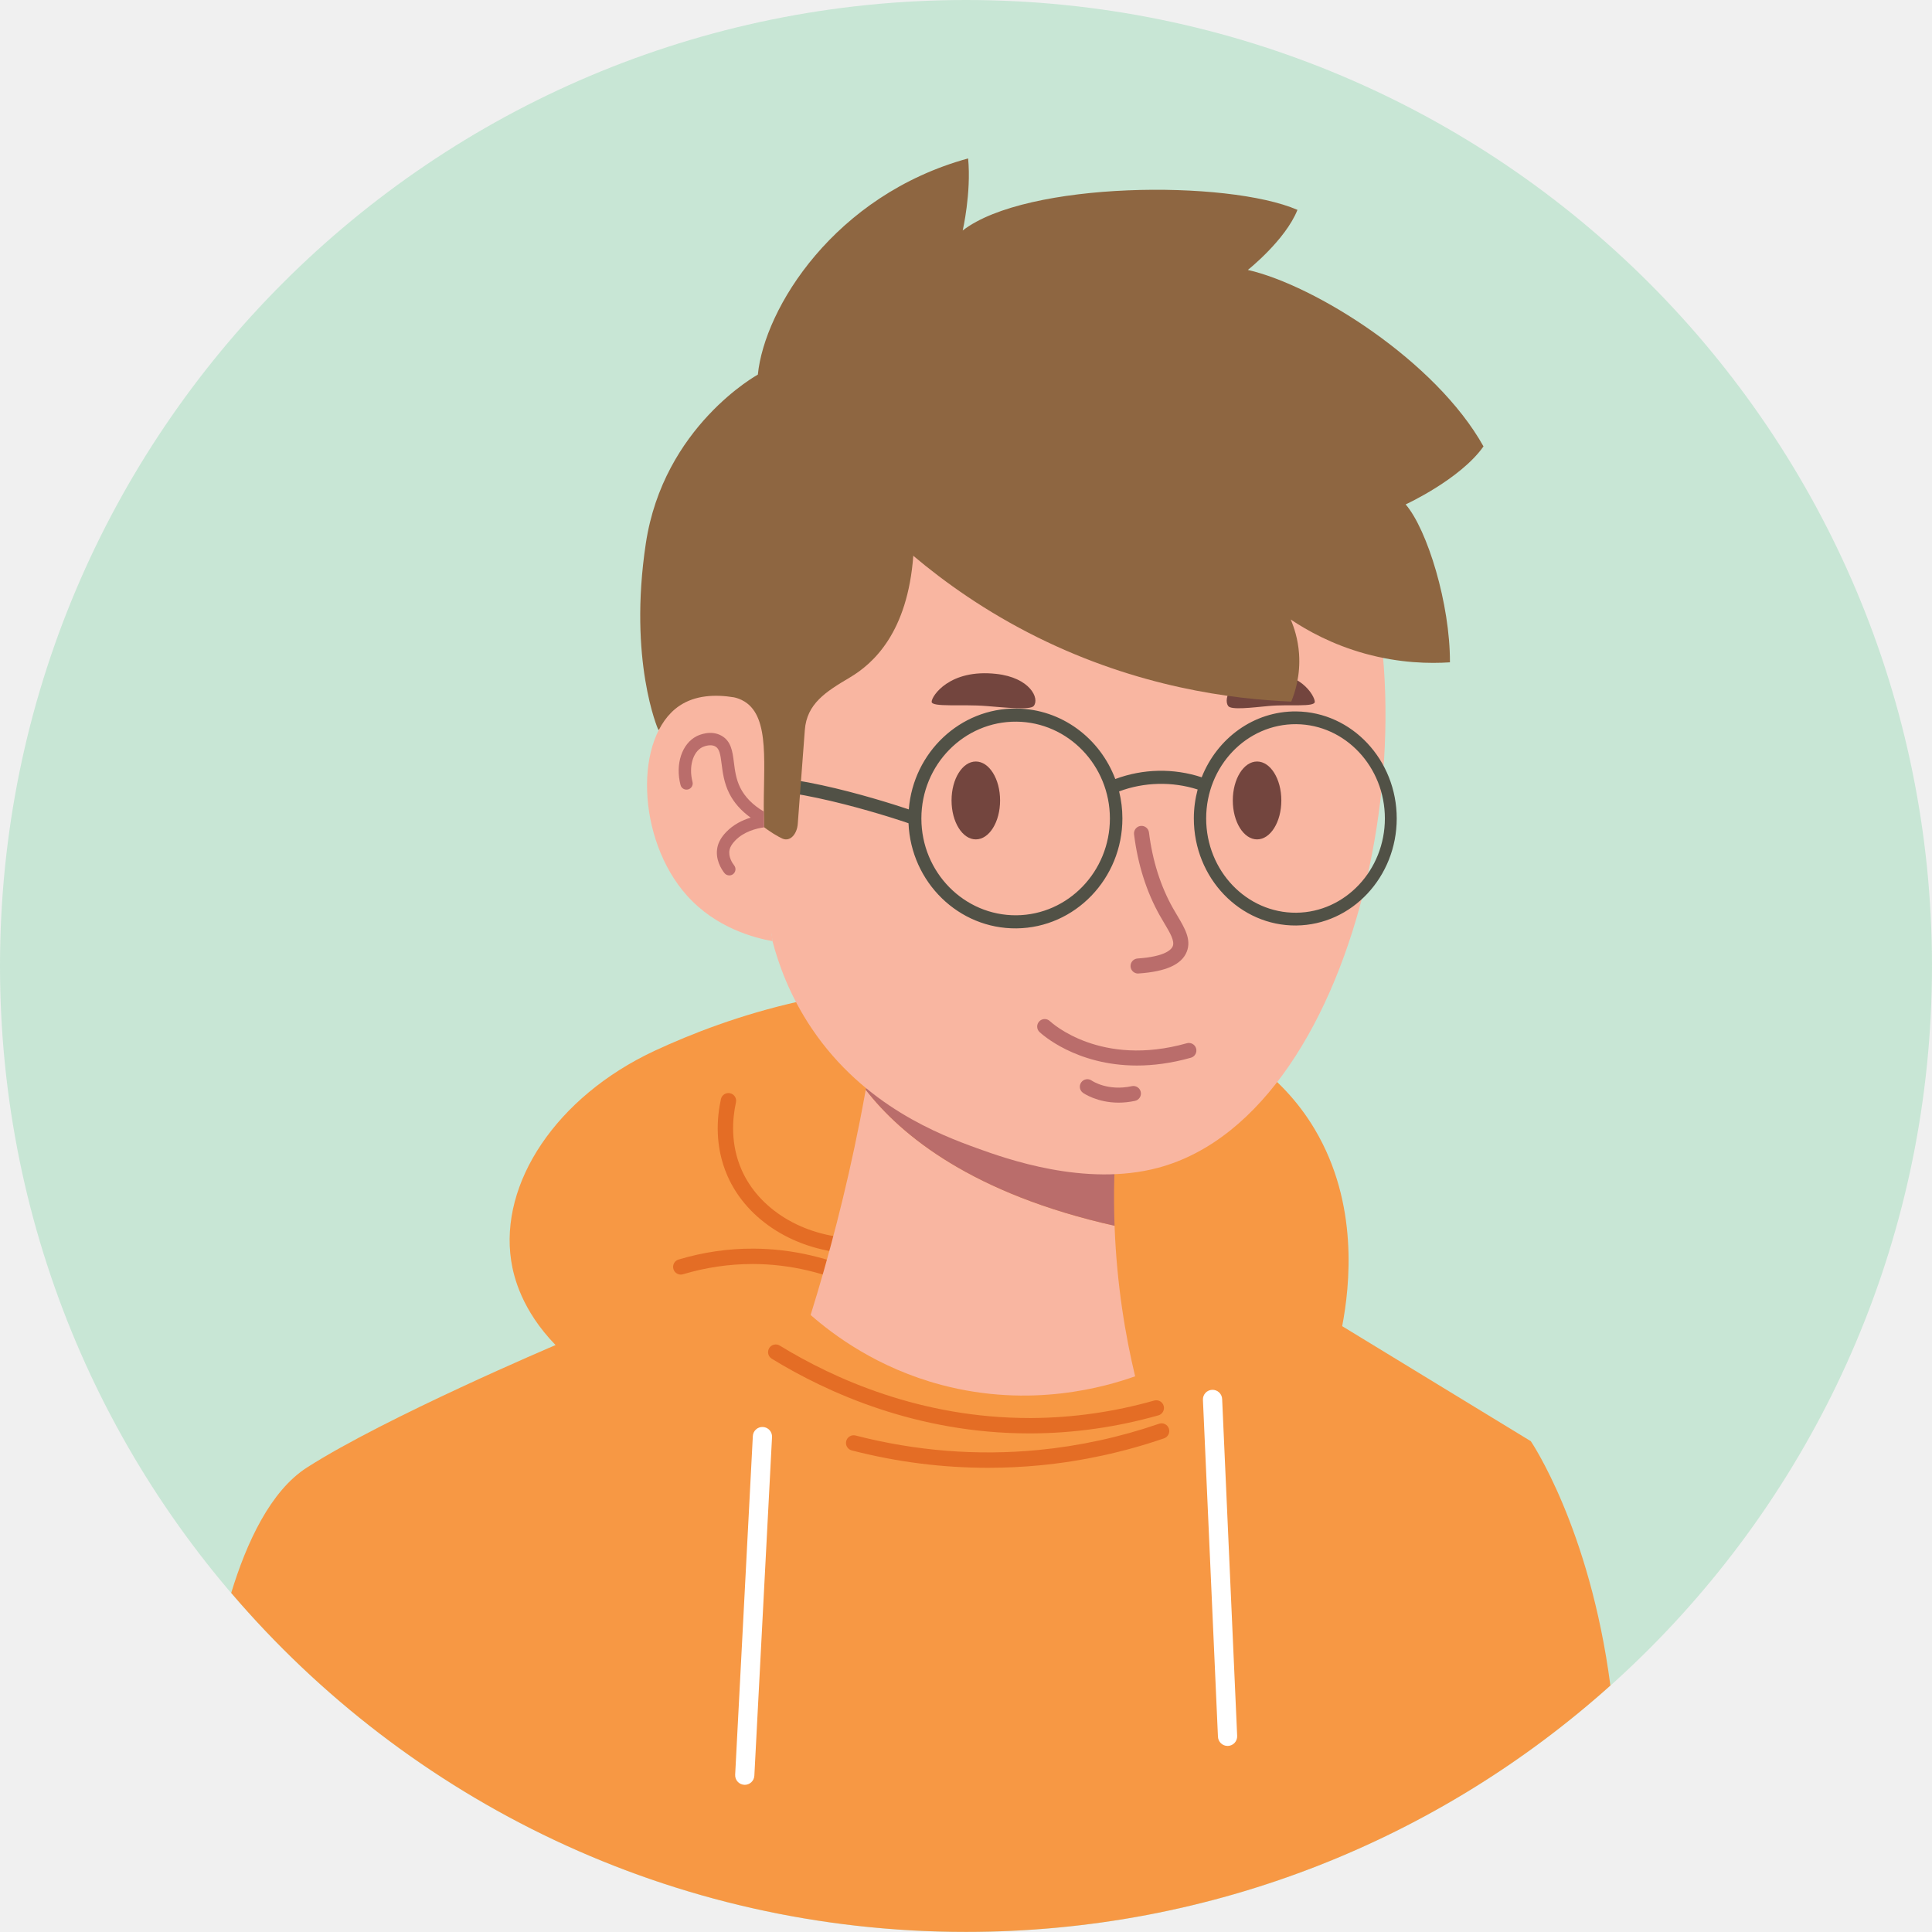
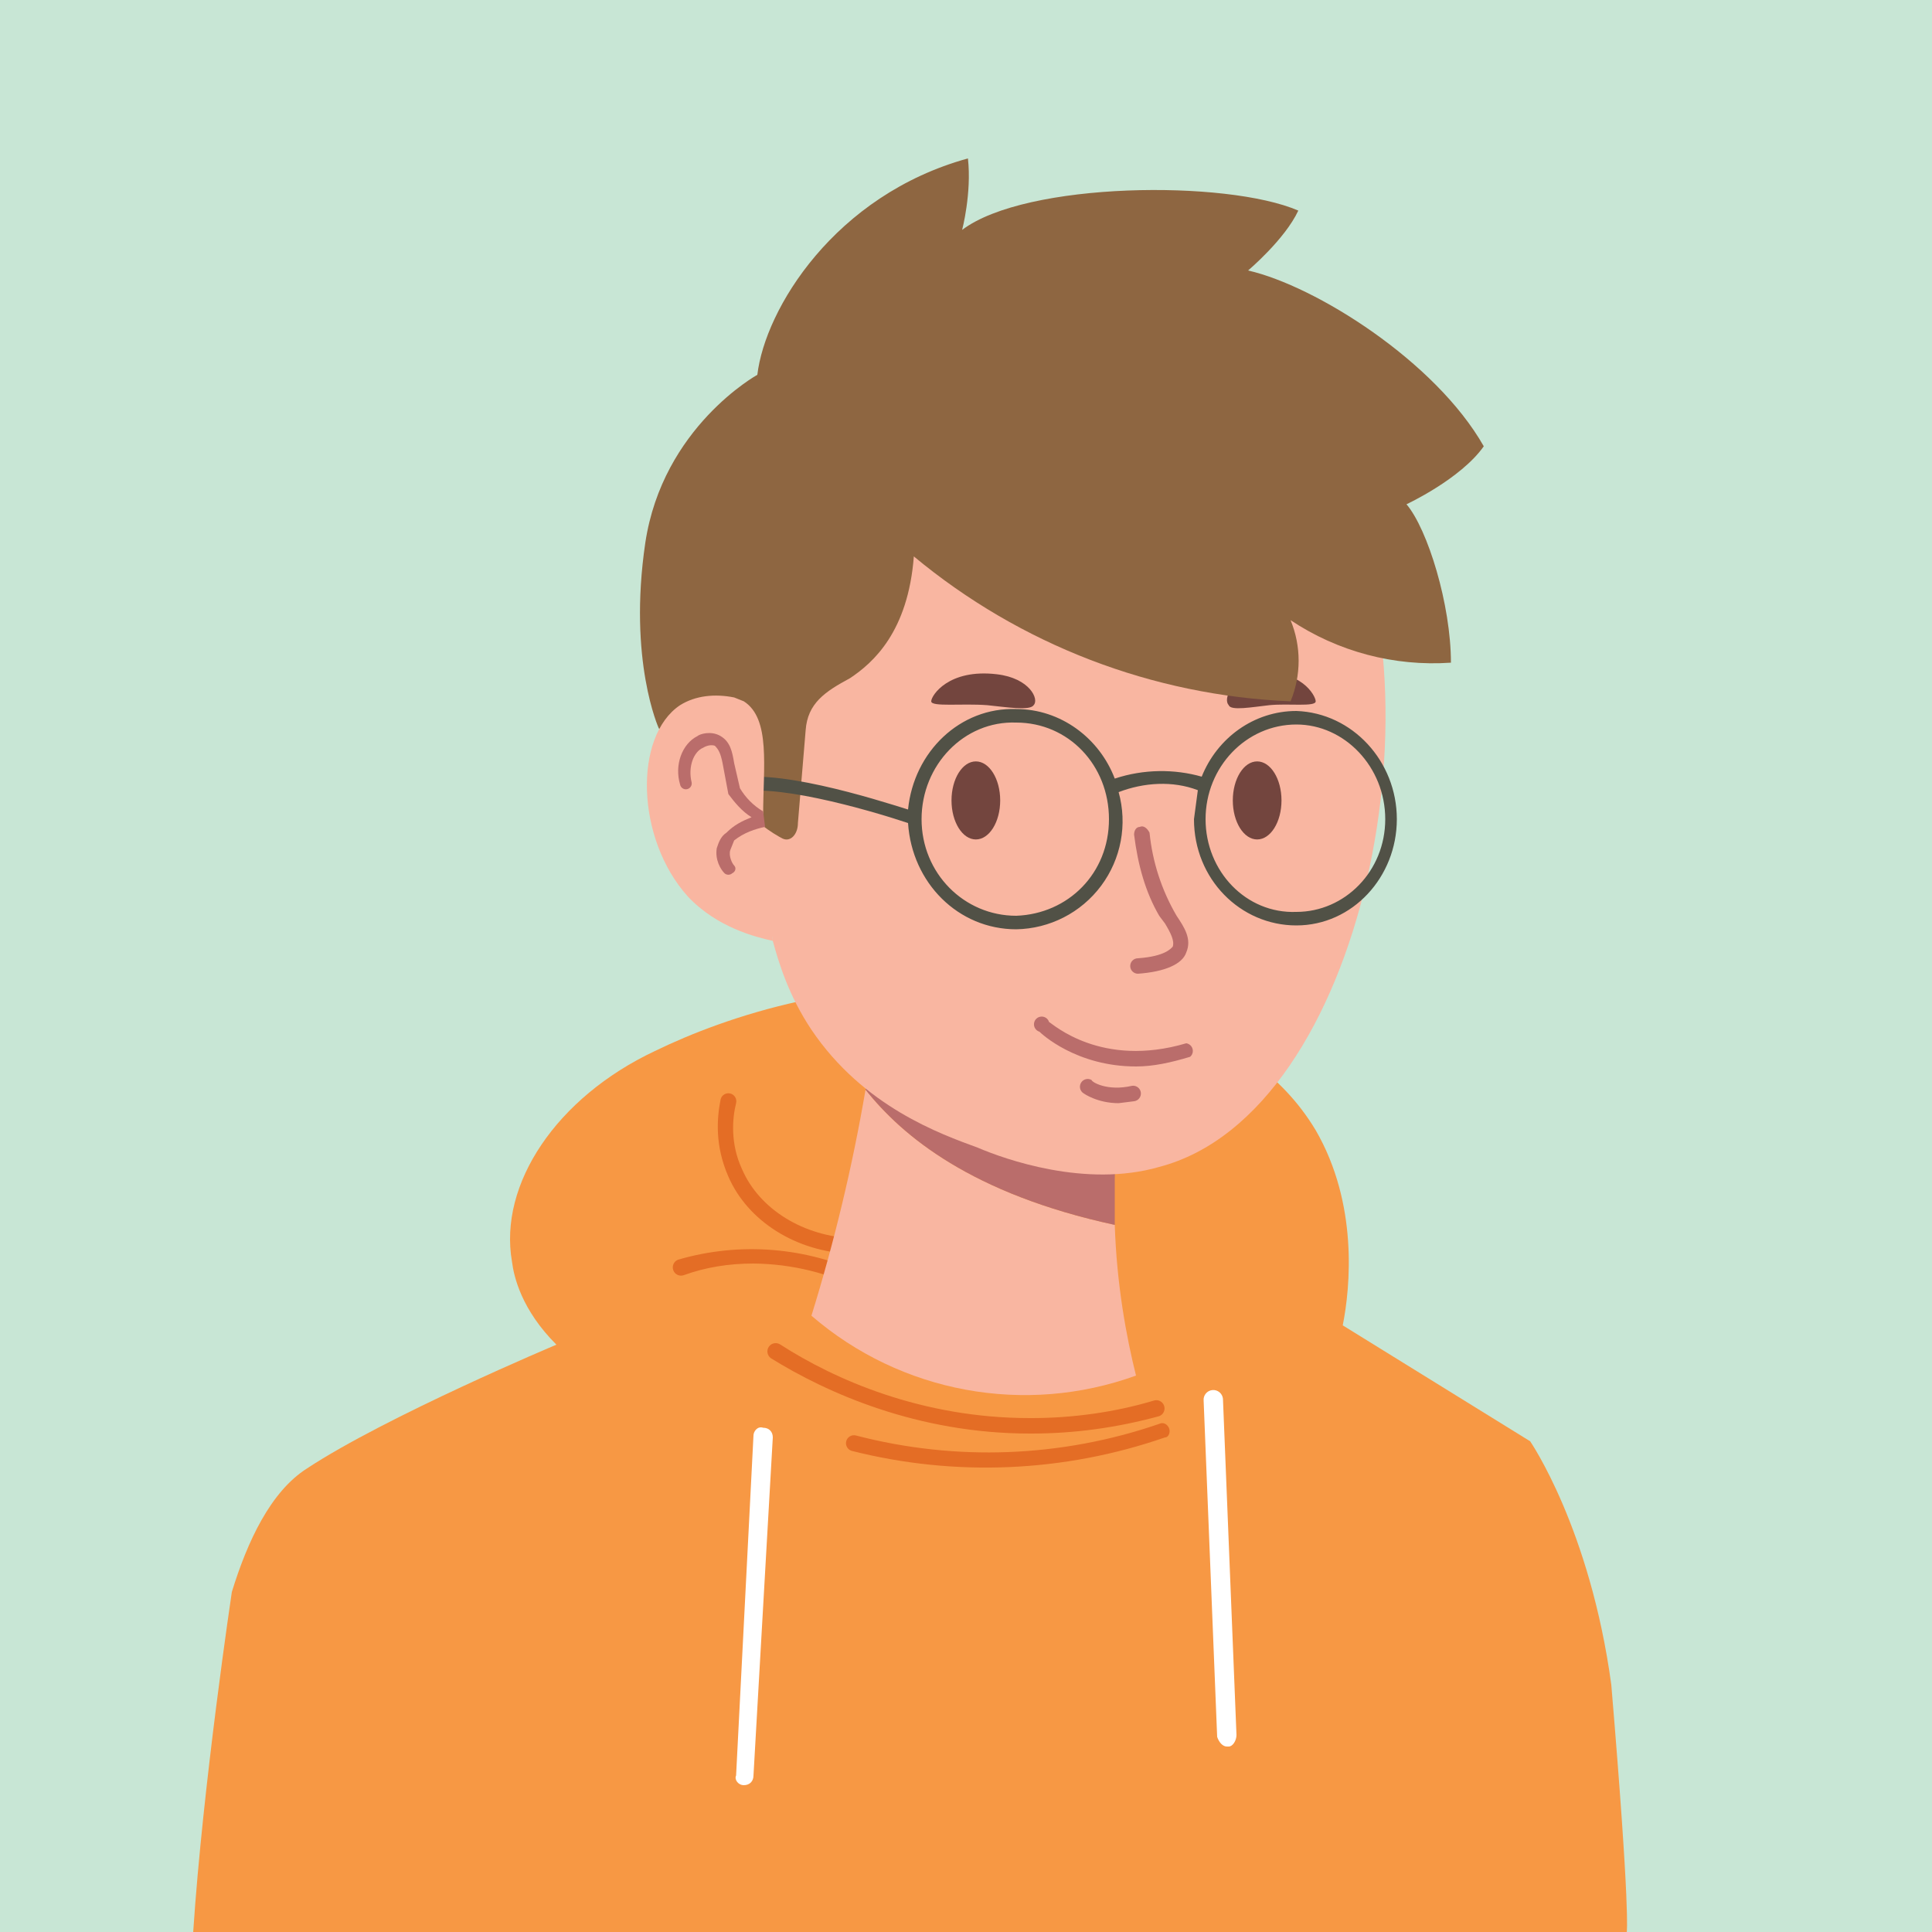
- <svg xmlns="http://www.w3.org/2000/svg" version="1.1" x="0px" y="0px" viewBox="0 0 1004.63 1004.63" style="enable-background:new 0 0 1004.63 1004.63;" xml:space="preserve">
-   <style type="text/css">
- 	.st0{fill:#C8E6D5;}
- 	.st1{fill:#F79844;}
- 	.st2{fill:#E46D25;}
- 	.st3{fill:#F9B6A1;}
- 	.st4{fill:#BA6D6B;}
- 	.st5{fill:#73453E;}
- 	.st6{fill:#FFFFFF;}
- 	.st7{fill:#515146;}
- 	.st8{fill:#8E6641;}
- </style>
-   <g id="BG">
-     <circle class="st0" cx="502.31" cy="502.31" r="502.31" />
-   </g>
-   <g id="Sweater">
-     <path class="st1" d="M502.31,1004.57c128.76,0,246.19-48.45,335.08-128.12c-10.76-82.18-41.38-127.04-41.38-127.04l-98.08-59.81   c4-20.98,8.71-63.57-14.15-102.19c-35.7-60.32-113.34-68.24-161.69-73.18c-79.19-8.08-143.96,14.64-181.72,32.19   c-51.29,23.96-80.72,68.99-74.56,109.17c1.29,8.42,5.53,25.72,23.08,43.84c0,0-88.33,37.46-129.25,63.66   c-18.98,12.15-31.45,39.03-39.41,65.22C212.35,936.18,349.34,1004.57,502.31,1004.57z" />
-   </g>
-   <g id="SweaterS">
-     <g>
-       <path class="st2" d="M443.46,651.83c0.05,0,0.1,0,0.15,0c2.14,0,3.91-1.69,3.99-3.85c0.08-2.21-1.64-4.06-3.85-4.15    c-26.33-1-49.17-15-58.18-35.66c-5.79-13.29-4.76-26.33-2.88-34.93c0.47-2.16-0.89-4.29-3.05-4.76c-2.16-0.47-4.29,0.89-4.76,3.05    c-2.14,9.75-3.3,24.58,3.36,39.84C388.47,634.83,414.07,650.71,443.46,651.83z" />
-       <path class="st2" d="M448.73,670.62c1.48,0,2.91-0.83,3.6-2.25c0.97-1.99,0.14-4.38-1.85-5.35c-18.32-8.9-38.58-13.66-58.57-13.74    c-13.18-0.08-26.31,1.85-39.05,5.67c-2.12,0.63-3.32,2.86-2.68,4.98c0.63,2.12,2.87,3.31,4.98,2.68    c11.81-3.54,23.97-5.33,36.18-5.33c0.18,0,0.36,0,0.54,0c18.8,0.08,37.86,4.56,55.11,12.94    C447.55,670.49,448.14,670.62,448.73,670.62z" />
-       <path class="st2" d="M536.67,745.36c22.05-0.13,44.15-3.29,65.68-9.38c2.12-0.6,3.36-2.81,2.76-4.94    c-0.6-2.12-2.81-3.36-4.94-2.76c-20.83,5.9-42.21,8.95-63.54,9.08c-0.46,0-0.92,0-1.38,0c-56.48,0-101.7-20.44-129.77-37.66    c-1.88-1.16-4.35-0.57-5.5,1.32s-0.57,4.35,1.32,5.5c28.95,17.76,75.61,38.84,133.96,38.84    C535.71,745.36,536.19,745.36,536.67,745.36z" />
-       <path class="st2" d="M607.8,742.82c-0.72-2.09-3-3.2-5.08-2.48c-20.35,7-41.46,11.59-62.77,13.65    c-31.79,3.06-63.77,0.53-95.05-7.53c-2.14-0.56-4.32,0.74-4.87,2.88c-0.55,2.14,0.74,4.32,2.88,4.87    c23.37,6.02,47.11,9.04,70.89,9.04c8.98,0,17.96-0.43,26.93-1.29c21.93-2.11,43.66-6.84,64.6-14.04    C607.41,747.19,608.52,744.91,607.8,742.82z" />
+ <svg xmlns="http://www.w3.org/2000/svg" viewBox="0 0 1000 1000">
+   <defs>
+     <style>.uuid-0894fe65-5e07-485b-9f55-151967c59c6c{fill:#fff}.uuid-1b224327-1085-4d5f-8acb-26370e6fd4d5{fill:#73453e}.uuid-4b107e85-52b5-48a9-9b70-6d681ab239c4{fill:#ba6d6b}.uuid-acaa2c76-7b27-4aee-87a6-fb85c0f136bf{fill:#f9b6a1}.uuid-7943e48f-d04f-43b7-93a4-c0b4299084d1{fill:#8e6641}.uuid-2cbb1cad-14b8-48af-98e2-b61c467405db{fill:#e46d25}</style>
+   </defs>
+   <path id="uuid-1fae2cf9-3107-4669-9d88-338bd1f888cc" d="M0 0h1000v1000H0z" data-name="BG" style="fill:#c8e6d5" />
+   <g id="uuid-1a9cf2b5-6214-4da6-904a-9e97f5d1f6c1" data-name="Sweater">
+     <path d="M834 872c-11-81-42-126-42-126l-97-60c4-20 8-63-14-101-36-60-113-68-161-73-79-8-144 14-181 32-51 24-81 69-74 109 1 8 5 25 23 43 0 0-88 37-129 64-19 12-31 38-39 64 0 0-15 100-20 176h742s2-9-8-128Z" style="fill:#f79844" />
+     <g id="uuid-dcf642f4-4823-4f2e-9823-5ef7da12bd24" data-name="SweaterS">
+       <path d="M441 649h1a4 4 0 0 0 0-8c-26-1-49-15-58-36-6-13-5-26-3-34a4 4 0 1 0-8-2c-2 10-3 24 4 40 10 23 35 39 64 40ZM447 668a4 4 0 0 0 1-8 136 136 0 0 0-97-8 4 4 0 1 0 3 8c11-4 23-6 36-6a128 128 0 0 1 57 14ZM534 742c22 0 44-3 66-9a4 4 0 0 0-3-8c-20 6-42 9-63 9h-1c-56 0-101-20-129-38a4 4 0 0 0-5 7c29 18 76 39 134 39h1Z" class="uuid-2cbb1cad-14b8-48af-98e2-b61c467405db" />
+       <path d="M605 739c-1-2-3-3-5-2a272 272 0 0 1-157 6 4 4 0 1 0-2 8 283 283 0 0 0 162-7c2 0 3-3 2-5Z" class="uuid-2cbb1cad-14b8-48af-98e2-b61c467405db" />
    </g>
  </g>
-   <g id="Neck">
-     <g>
-       <path class="st3" d="M579.57,637.38c-73.76-16.53-110.91-46.84-129.39-70.7c-0.96,5.34-1.97,10.72-3.04,16.16    c-7.31,37.05-16.21,70.79-25.62,100.94c11.86,10.39,34.69,27.53,68.02,36.37c46.74,12.39,85.61,0.89,100.72-4.48    C585.27,694.83,580.7,668.28,579.57,637.38z" />
-       <path class="st4" d="M579.43,612.34c1.36-51.09,12.35-92.83,22.53-121.76l-139.11-24.68c-2.24,30.74-6.16,64.53-12.67,100.8    c18.48,23.85,55.62,54.16,129.39,70.7C579.27,629.32,579.2,620.97,579.43,612.34z" />
-     </g>
+   <g id="uuid-6c9b0c22-0bb7-4bc8-8965-5250dc6d19b4" data-name="Neck">
+     <path d="M577 634c-74-16-110-46-129-70a916 916 0 0 1-28 117 169 169 0 0 0 168 31c-5-20-10-47-11-78Z" class="uuid-acaa2c76-7b27-4aee-87a6-fb85c0f136bf" />
+     <path d="M577 610c1-51 12-93 22-122l-138-24c-3 30-6 64-13 100 19 24 55 54 129 70v-24Z" class="uuid-4b107e85-52b5-48a9-9b70-6d681ab239c4" />
  </g>
-   <g id="Face">
-     <path class="st3" d="M401.69,489.39c2.92,11.14,8.64,28,20.53,45.6c27.19,40.23,66.79,55.19,85.87,62.09   c14.7,5.31,56.22,20.33,94.21,10.14c108.05-28.97,149.81-251.57,92.31-354.42c-9.64-17.24-20.14-27.67-25.44-32.51   c-44.43-40.53-113.47-43.47-161.33-27.84c-67.63,22.08-116.78,88.99-124.92,169.36L401.69,489.39z" />
+   <path id="uuid-b40c9d6b-b631-4d21-a786-58fb4ccb2046" d="M400 487c3 11 8 28 20 46 27 40 67 54 86 61 14 6 56 21 94 10 107-28 149-250 91-352-9-18-20-28-25-33-44-40-113-43-161-27-67 22-116 88-124 168l19 127Z" class="uuid-acaa2c76-7b27-4aee-87a6-fb85c0f136bf" data-name="Face" />
+   <g id="uuid-28533b4b-4b46-47f3-a014-fe44eda95696" data-name="Eyes">
+     <ellipse cx="505.1" cy="414.3" class="uuid-1b224327-1085-4d5f-8acb-26370e6fd4d5" rx="12.6" ry="20.2" />
+     <ellipse cx="650.7" cy="414.3" class="uuid-1b224327-1085-4d5f-8acb-26370e6fd4d5" rx="12.6" ry="20.2" />
  </g>
-   <g id="Eyes">
-     <g>
-       <ellipse class="st5" cx="507.42" cy="416.23" rx="12.62" ry="20.25" />
-       <ellipse class="st5" cx="653.67" cy="416.23" rx="12.62" ry="20.25" />
-     </g>
+   <path id="uuid-b65c9f9a-3b28-4917-8014-c2ecf0fcad80" d="M589 504a4 4 0 0 1 0-8c14-1 17-5 18-6 1-3-1-7-4-12l-3-4c-7-12-11-26-13-42 0-2 1-4 3-4 2-1 4 1 5 3a106 106 0 0 0 14 43c4 6 8 12 5 19-2 6-11 10-25 11Z" class="uuid-4b107e85-52b5-48a9-9b70-6d681ab239c4" data-name="Nose" />
+   <g id="uuid-a1fc628d-ca35-42ff-8465-1000d4d047c6" data-name="Mouth">
+     <path d="M588 552c-31 0-49-17-50-18a4 4 0 1 1 5-5c2 1 27 24 71 11a4 4 0 0 1 2 7c-10 3-19 5-28 5ZM579 571c-11 0-18-5-18-5a4 4 0 0 1 4-7c0 1 8 6 21 3a4 4 0 1 1 1 8l-8 1Z" class="uuid-4b107e85-52b5-48a9-9b70-6d681ab239c4" />
  </g>
-   <g id="Nose">
-     <g>
-       <path class="st4" d="M591.79,506.23c-2.04,0-3.76-1.58-3.9-3.65c-0.15-2.15,1.48-4.02,3.64-4.17c14.63-0.99,17.67-4.8,18.3-6.39    c1.08-2.73-1.44-6.98-4.37-11.89c-0.76-1.27-1.54-2.59-2.31-3.95c-6.97-12.37-11.5-26.61-13.45-42.33    c-0.27-2.14,1.26-4.1,3.4-4.37c2.12-0.26,4.1,1.25,4.36,3.4c1.83,14.7,6.04,27.97,12.51,39.45c0.74,1.31,1.49,2.57,2.22,3.79    c3.82,6.41,7.43,12.46,4.92,18.77c-2.63,6.65-10.83,10.35-25.05,11.31C591.97,506.23,591.88,506.23,591.79,506.23z" />
-     </g>
+   <g id="uuid-fb0df0ef-9974-445d-aa01-ddf7e6bed1e2" data-name="Eyebrows">
+     <path d="M636 365c1 3 12 1 21 0 10-1 24 1 24-2s-8-17-29-14c-15 2-19 13-16 16ZM535 365c-2 3-14 1-24 0-13-1-29 1-29-2s9-17 34-14c17 2 22 13 19 16Z" class="uuid-1b224327-1085-4d5f-8acb-26370e6fd4d5" />
  </g>
-   <g id="Mouth">
-     <g>
-       <g>
-         <path class="st4" d="M591.17,554.07c-31.8,0-49.69-16.54-50.62-17.42c-1.57-1.49-1.63-3.96-0.15-5.53     c1.49-1.57,3.96-1.63,5.52-0.15c1.09,1.02,26.46,24.15,71.22,11.51c2.08-0.58,4.24,0.62,4.83,2.7c0.59,2.08-0.62,4.24-2.7,4.83     C608.97,552.92,599.58,554.07,591.17,554.07z" />
-       </g>
-       <g>
-         <path class="st4" d="M581.66,573.37c-11.15,0-18.14-4.84-18.5-5.09c-1.76-1.25-2.18-3.69-0.93-5.45     c1.24-1.76,3.68-2.18,5.44-0.94c0.4,0.27,8.41,5.61,20.87,2.91c2.12-0.45,4.2,0.88,4.65,3c0.46,2.11-0.89,4.2-3,4.65     C587.14,573.1,584.29,573.37,581.66,573.37z" />
-       </g>
-     </g>
+   <g id="uuid-657e29bd-3f9f-426e-9591-ef1b1468e2ec" data-name="Ropes">
+     <path d="M395 739c-3-1-5 2-5 4l-9 176c-1 2 1 5 4 5s5-2 5-5l10-175c0-3-2-5-5-5ZM633 724a5 5 0 0 0-10 1l7 174c1 3 3 5 5 5h1c2 0 4-3 4-6l-7-174Z" class="uuid-0894fe65-5e07-485b-9f55-151967c59c6c" />
  </g>
-   <g id="Eyebrows">
-     <g>
-       <path class="st5" d="M638.65,367.13c1.57,2.16,12.33,0.81,20.91,0c10.62-1.02,24.13,0.73,24.13-2.21    c0-2.96-7.87-17.19-28.49-14.51C640.21,352.34,635.9,363.31,638.65,367.13L638.65,367.13z" />
-       <path class="st5" d="M537.5,367.13c-1.85,2.16-14.55,0.81-24.6,0c-12.52-1.02-28.45,0.73-28.45-2.21    c0-2.96,9.29-17.19,33.52-14.51C535.7,352.34,540.73,363.31,537.5,367.13L537.5,367.13z" />
-     </g>
+   <path id="uuid-6592efee-9385-4142-9238-418ab495b058" d="M473 288c-3 39-21 55-33 63-13 7-22 13-23 27l-4 48c0 6-4 10-8 8s-19-11-19-19l-45-38s-16-35-7-96c9-60 58-87 58-87 5-3 23-14 47-9 3 0 35 7 47 38 8 22 3 47-13 65Z" class="uuid-7943e48f-d04f-43b7-93a4-c0b4299084d1" data-name="HairLeft" />
+   <path id="uuid-600a6387-f15a-4d1d-8ecc-1f914d66592c" d="M671 368c-22 0-41 14-49 34-14-4-30-4-45 1-8-21-28-36-51-36-29-1-53 22-56 52-16-5-72-23-94-15l3 7c18-7 70 8 91 15 2 31 26 55 56 55a56 56 0 0 0 53-71c13-5 28-6 41-1l-2 15c0 31 24 55 53 55s52-25 52-55-23-55-52-56ZM526 474c-27 0-49-22-49-50s22-51 49-50c27 0 48 22 48 50s-21 49-48 50Zm145-2c-26 1-47-21-47-48s21-49 47-49c25 0 46 22 46 49s-21 48-46 48Z" data-name="Glasses" style="fill:#515146" />
+   <g id="uuid-65a8b9b3-8e4d-4adb-8cd2-ac8150bf7522" data-name="Ear">
+     <path d="M400 487c-9-2-29-7-44-23-27-30-28-83-4-99 8-5 18-6 28-4l5 2c14 9 10 34 10 59l5 65Z" class="uuid-acaa2c76-7b27-4aee-87a6-fb85c0f136bf" />
+     <path d="M395 420c-5-3-9-7-12-12l-3-13c-1-6-2-11-7-14s-11-1-12 0c-8 4-12 15-9 25a3 3 0 1 0 6-1c-2-8 1-16 6-18 0 0 3-2 6-1 2 2 3 4 4 9l3 16c3 4 7 9 12 12-5 2-9 4-13 8-3 2-4 5-5 8-1 6 2 11 4 13a3 3 0 0 0 4 0c2-1 2-3 1-4s-3-5-2-8l2-5c5-4 11-6 16-7l-1-8Z" class="uuid-4b107e85-52b5-48a9-9b70-6d681ab239c4" />
  </g>
-   <g id="Ropes">
-     <g>
-       <path class="st6" d="M396.72,742.03c-2.76-0.16-5.11,1.97-5.25,4.73l-9.19,176.08c-0.14,2.76,1.97,5.11,4.73,5.25    c0.09,0,0.18,0.01,0.26,0.01c2.64,0,4.85-2.07,4.99-4.74l9.19-176.08C401.6,744.52,399.48,742.17,396.72,742.03z" />
-       <path class="st6" d="M635.51,727.47c-0.12-2.76-2.47-4.89-5.22-4.77c-2.76,0.12-4.9,2.46-4.77,5.22l7.81,175.17    c0.12,2.68,2.33,4.78,4.99,4.78c0.08,0,0.15,0,0.23,0c2.76-0.12,4.9-2.46,4.77-5.22L635.51,727.47z" />
-     </g>
-   </g>
-   <g id="Glasses">
-     <path class="st7" d="M674.07,369.94c-22.06-0.23-41.15,13.93-49.2,34.25c-14.54-4.8-30.44-4.51-44.93,0.9   c-7.95-21.18-27.89-36.41-51.37-36.66c-29.31-0.3-53.64,22.82-56,52.45c-16.1-5.37-72.89-23.17-94.51-14.97l2.5,6.54   c17.98-6.83,70.54,8.36,91.86,15.63c1.29,30.68,26.1,54.98,56.14,54.67c30.51-0.32,55.08-25.95,55.08-57.15   c0-4.85-0.59-9.57-1.71-14.07c13-4.89,27.71-5.21,40.84-1c-1.28,4.8-1.98,9.84-1.98,15.07c0,30.99,24.03,55.95,53.27,55.65   c28.93-0.3,52.23-25.26,52.23-55.65C726.3,395.21,702.99,370.24,674.07,369.94z M528.56,475.94   c-27.16,0.25-49.45-22.33-49.45-50.34c0-28.01,22.29-50.59,49.45-50.34c26.89,0.25,48.58,22.83,48.58,50.34   C577.14,453.11,555.46,475.69,528.56,475.94z M674.07,474.61c-25.74,0.23-46.87-21.75-46.87-49.02c0-27.26,21.12-49.25,46.87-49.02   c25.5,0.23,46.06,22.22,46.06,49.02C720.13,452.39,699.56,474.38,674.07,474.61z" />
-   </g>
-   <g id="HairLeft">
-     <path class="st8" d="M474.91,289.01c-2.99,39.8-20.63,55.98-33.1,63.34c-12.4,7.36-22.27,13.53-23.31,27.3l-3.66,48.73   c-0.4,5.39-3.98,9.45-7.98,7.69c-4-1.74-19.25-10.99-18.66-18.87l-46.01-37.99c0,0-15.56-35.61-6.37-96.58   c9.19-60.97,58.25-87.83,58.25-87.83S466.88,211.22,474.91,289.01z" />
-   </g>
-   <g id="Ear">
-     <g>
-       <path class="st3" d="M401.69,489.39c-9.32-1.7-29.28-6.74-44.47-23.69c-26.3-29.35-27.6-82.59-4.01-98.63    c8.34-5.67,18.84-6.04,28.47-4.46c1.39,0.3,3.42,0.91,5.54,2.23c13.48,8.41,9.54,33.56,9.97,58.96    C397.45,439.54,398.42,461.95,401.69,489.39z" />
-       <path class="st4" d="M397.16,422c-5.71-3.4-9.8-7.54-12.21-12.36c-2.24-4.48-2.81-9.09-3.32-13.15    c-0.72-5.71-1.39-11.1-6.51-13.95c-5.55-3.09-11.65-0.33-12.82,0.26c-7.71,3.87-11.25,14.54-8.43,25.4    c0.45,1.72,2.2,2.75,3.93,2.3c1.72-0.45,2.75-2.21,2.3-3.93c-2.03-7.8,0.15-15.55,5.08-18.02c0.16-0.08,3.98-1.96,6.8-0.39    c2.16,1.2,2.62,4.1,3.26,9.13c0.55,4.35,1.23,9.76,3.95,15.22c2.42,4.85,6.17,9.07,11.14,12.66c-4.41,1.33-8.98,3.6-12.73,7.5    c-2.45,2.56-3.98,5.21-4.54,7.87c-1.31,6.27,2.1,11.49,3.63,13.44c0.64,0.81,1.58,1.23,2.54,1.23c0.69,0,1.39-0.22,1.98-0.68    c1.4-1.1,1.65-3.12,0.55-4.52c-0.97-1.24-3.15-4.52-2.39-8.15c0.3-1.45,1.3-3.08,2.88-4.73c4.44-4.63,10.73-6.31,15.08-6.92    L397.16,422z" />
-     </g>
-   </g>
-   <g id="HairTop">
-     <path class="st8" d="M474.91,289.01c16.28,13.72,37.7,29.07,64.62,42.41c52.35,25.93,100.99,32.14,131.92,33.4   c1.97-4.78,4.84-13.64,4.05-24.86c-0.54-7.63-2.58-13.74-4.34-17.83c8.4,5.64,21.43,12.99,38.67,17.76   c18.13,5.01,33.79,5.2,44.13,4.52c0.12-30.28-11.75-69.03-23.03-82.12c0,0,28.39-13.02,40.48-30.16   c-24.78-44.4-87.43-83.72-122.53-91.77c0,0,19.53-15.48,25.79-31.23c-36.34-15.72-140.98-14.91-174.07,10.73   c0,0,4.51-19.5,2.82-37.48c-69.61,19.11-105.93,78.04-109.34,112.41" />
-   </g>
+   <path id="uuid-fea0b188-96a3-49ea-8b10-a26c0084b277" d="M392 194c4-34 40-93 109-112 2 18-3 37-3 37 33-25 137-26 174-10-7 15-26 31-26 31 35 8 97 47 122 91-12 17-40 30-40 30 11 13 23 52 23 82a133 133 0 0 1-83-22 55 55 0 0 1 0 42 326 326 0 0 1-195-75s-89-7-81-94Z" class="uuid-7943e48f-d04f-43b7-93a4-c0b4299084d1" data-name="HairTop" />
</svg>
